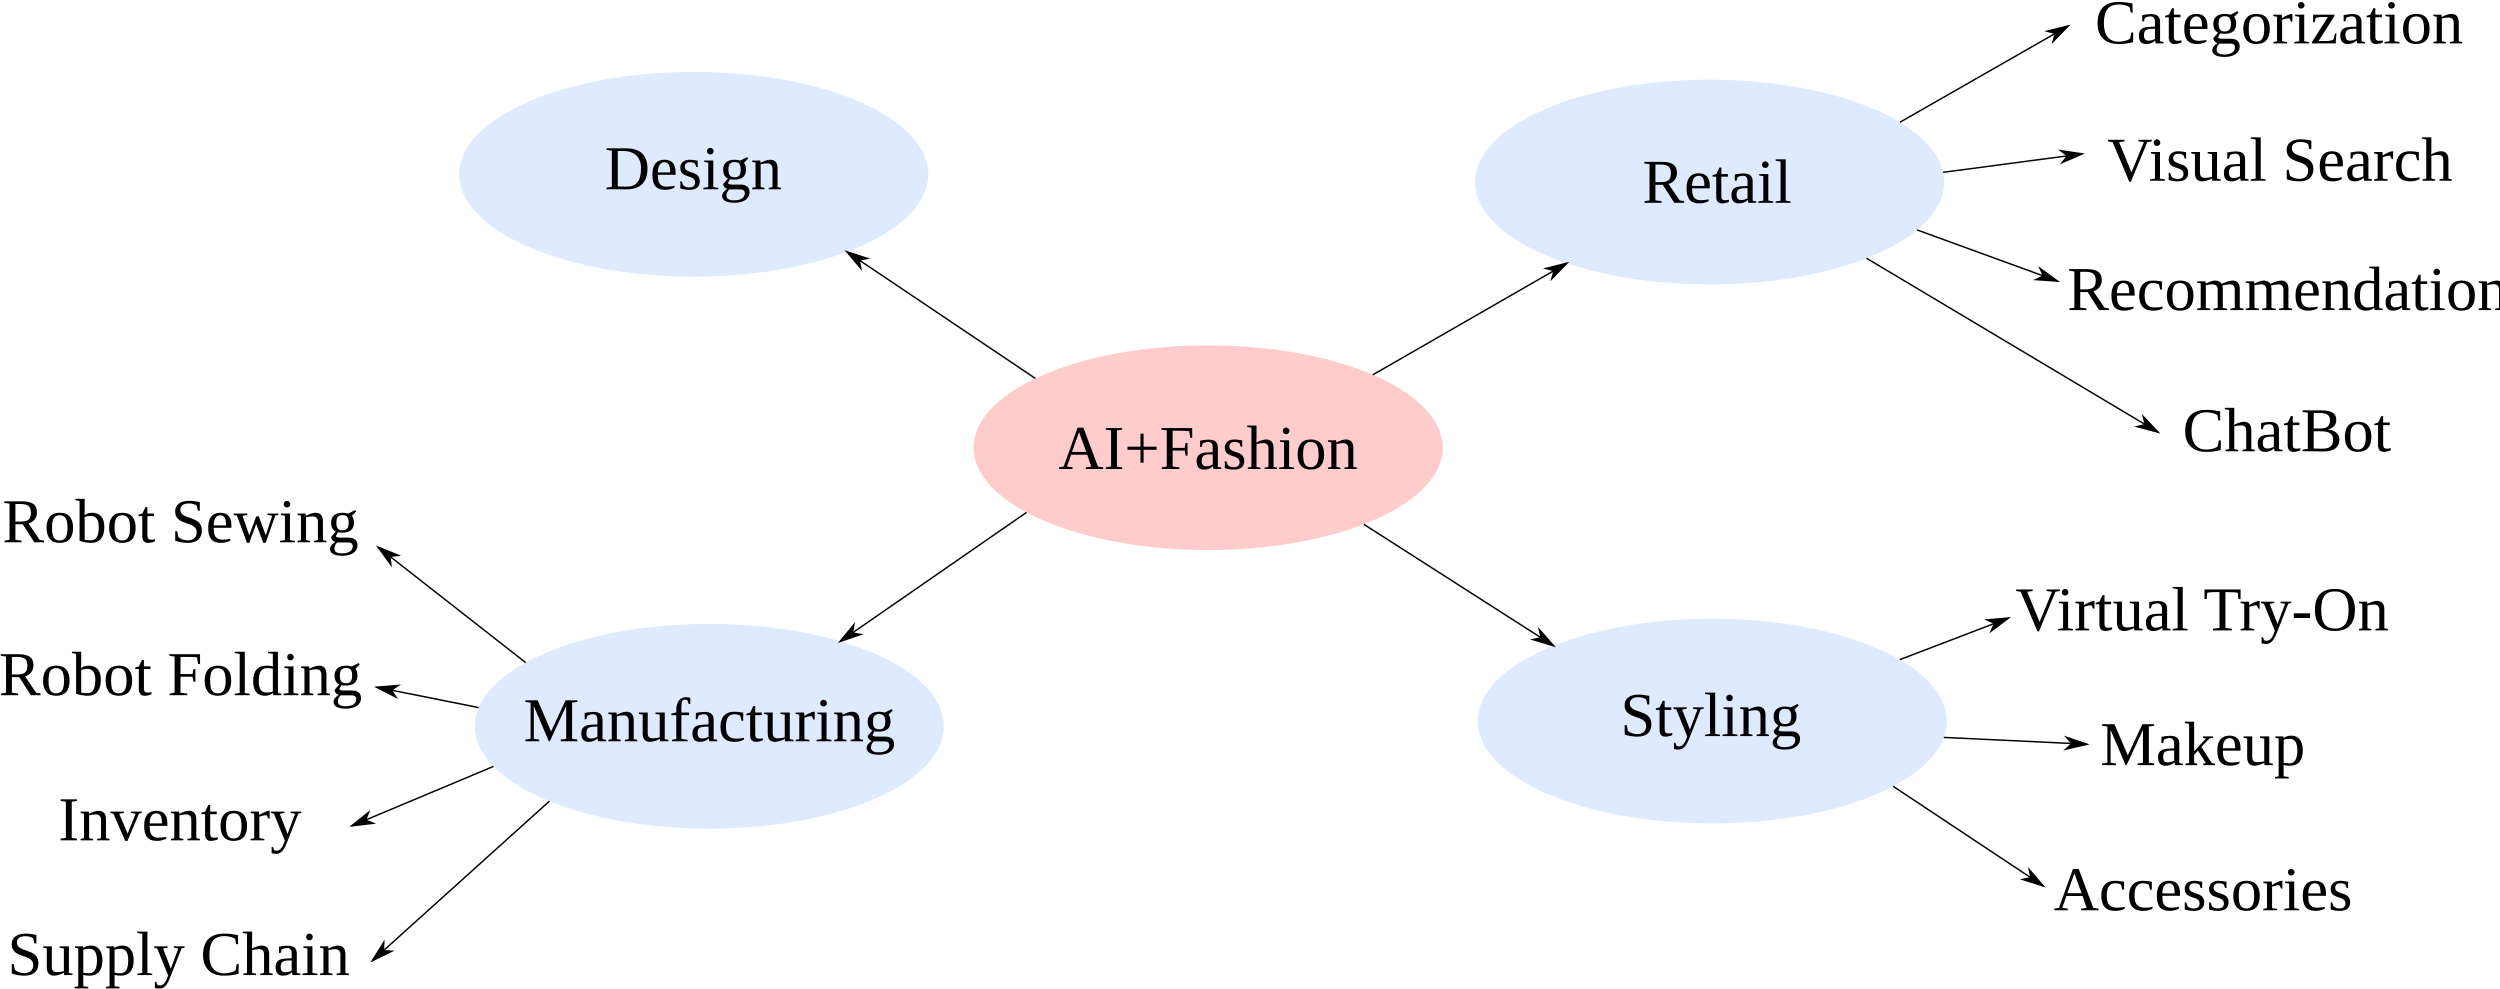
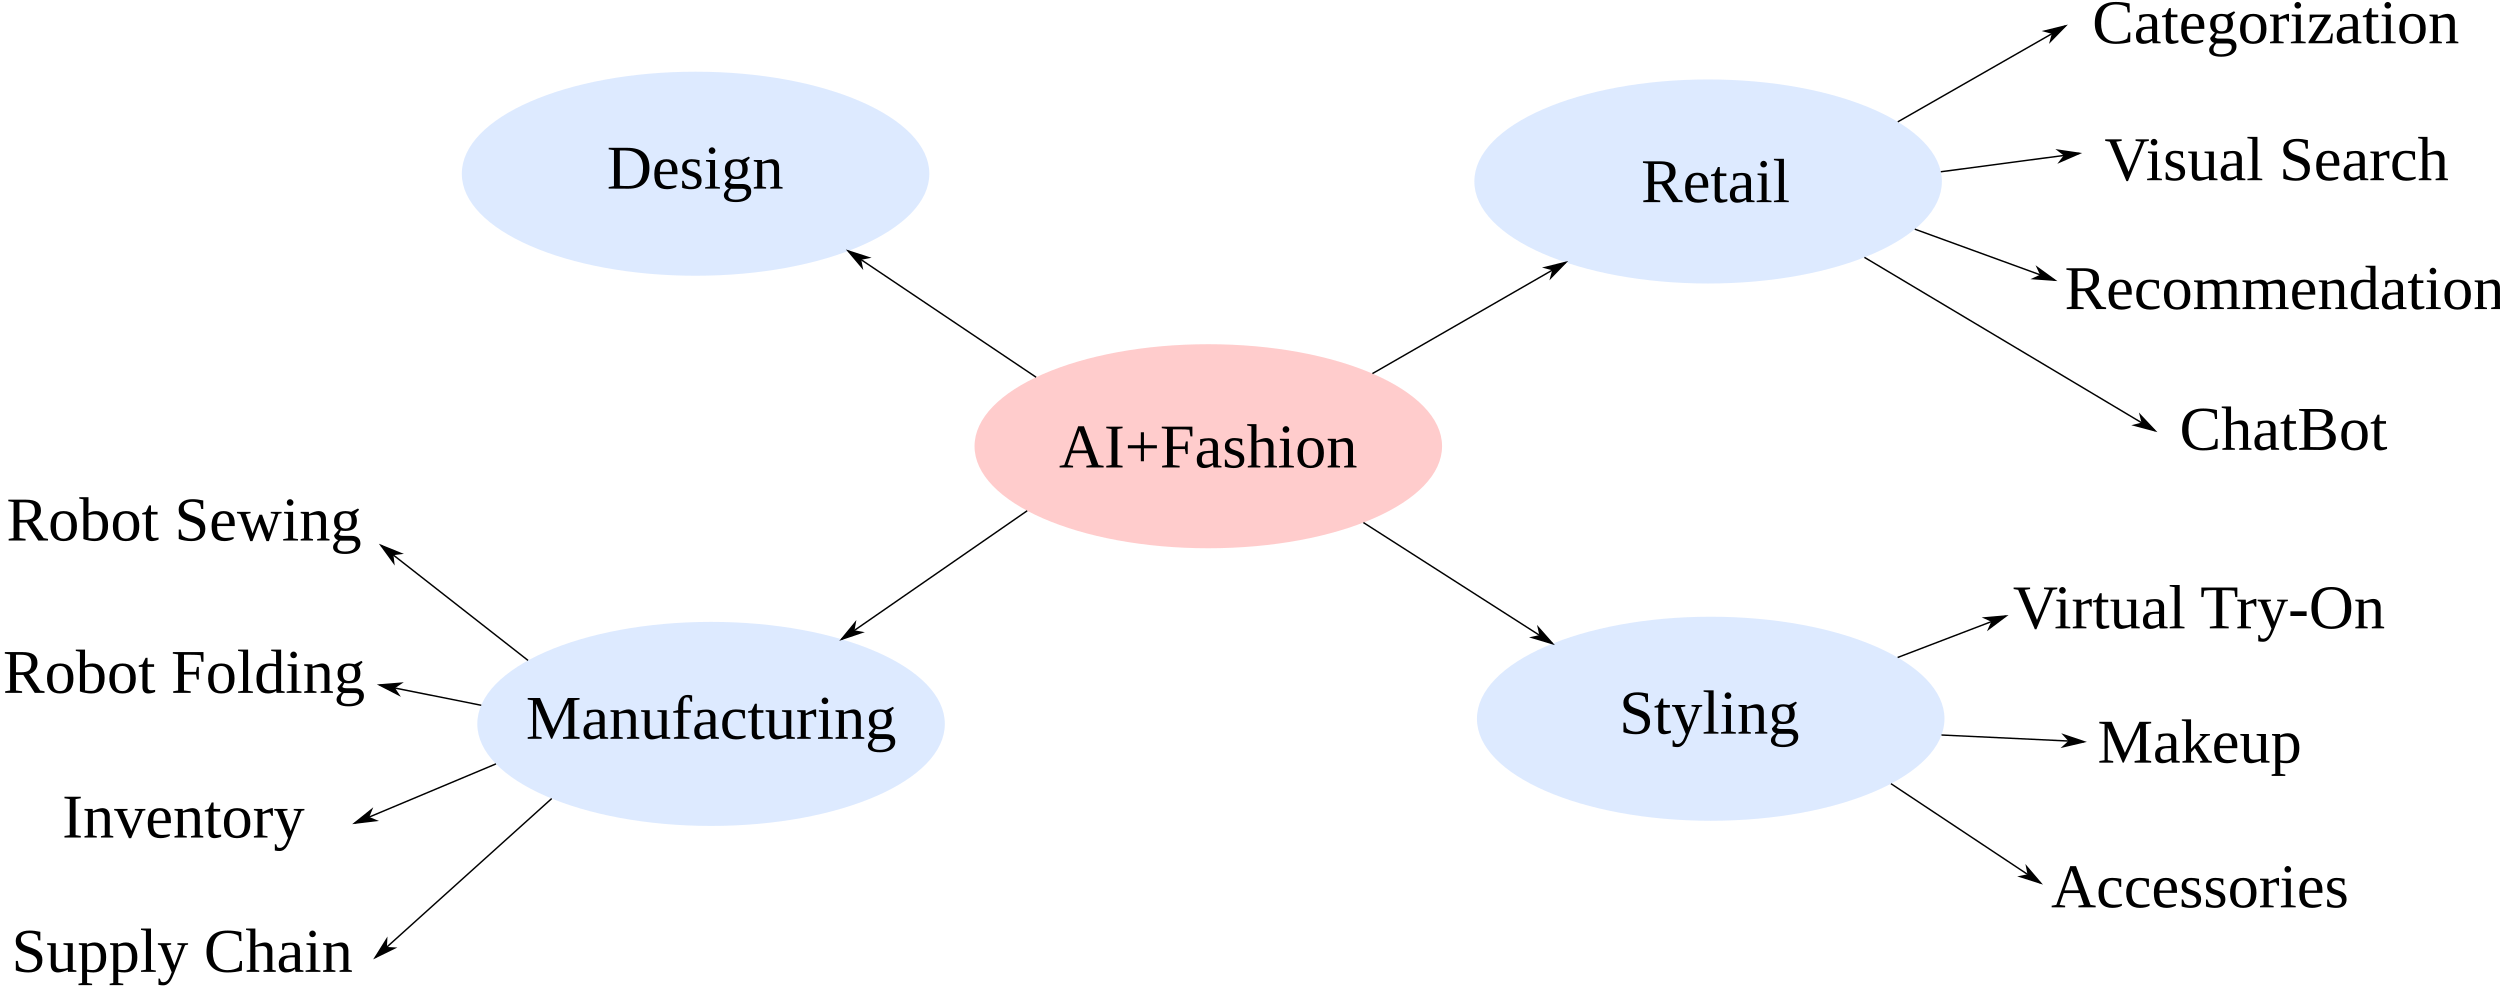
- <svg xmlns="http://www.w3.org/2000/svg" width="451.201mm" height="178.417mm" viewBox="0 0 451.201 178.417" version="1.1" id="svg5">
+ <svg xmlns="http://www.w3.org/2000/svg" width="452.682mm" height="178.417mm" viewBox="0 0 451.201 178.417" version="1.1" id="svg5">
  <defs id="defs2">
    <marker style="overflow:visible" id="Arrow1Lend" refX="0" refY="0" orient="auto">
      <path transform="matrix(-0.8,0,0,-0.8,-10,0)" style="fill:context-stroke;fill-rule:evenodd;stroke:context-stroke;stroke-width:1pt" d="M 0,0 5,-5 -12.5,0 5,5 Z" id="path18355" />
    </marker>
  </defs>
  <g id="layer1" transform="translate(96.21073,-56.94176)">
    <ellipse style="fill:#aaccff;fill-opacity:0.4;stroke:none;stroke-width:0.265;stroke-opacity:0.4" id="path1816-3" cx="28.998" cy="88.398" rx="42.328" ry="18.475" />
    <text xml:space="preserve" style="font-size:11.289px;line-height:1.25;font-family:'Times New Roman';-inkscape-font-specification:'Times New Roman, ';stroke-width:0.265" x="12.936" y="91.099" id="text467">
      <tspan style="stroke-width:0.265" x="12.936" y="91.099" id="tspan469">Design</tspan>
    </text>
    <g id="g16398">
      <ellipse style="fill:#aaccff;fill-opacity:0.4;stroke:none;stroke-width:0.265;stroke-opacity:0.4" id="path1816-3-1-2-0" cx="31.805" cy="188.022" rx="42.328" ry="18.475" />
      <text xml:space="preserve" style="font-size:11.289px;line-height:1.25;font-family:'Times New Roman';-inkscape-font-specification:'Times New Roman, ';stroke-width:0.265" x="-1.728" y="190.723" id="text2263">
        <tspan style="stroke-width:0.265" x="-1.728" y="190.723" id="tspan2265">Manufacturing</tspan>
      </text>
    </g>
    <g id="g16393">
      <ellipse style="fill:#aaccff;fill-opacity:0.4;stroke:none;stroke-width:0.265;stroke-opacity:0.4" id="path1816-3-1" cx="212.343" cy="89.802" rx="42.328" ry="18.475" />
      <text xml:space="preserve" style="font-size:11.289px;line-height:1.25;font-family:'Times New Roman';-inkscape-font-specification:'Times New Roman, ';stroke-width:0.265" x="200.216" y="93.543" id="text4119">
        <tspan style="stroke-width:0.265" x="200.216" y="93.543" id="tspan4121">Retail</tspan>
      </text>
    </g>
    <g id="g16403">
      <ellipse style="fill:#aaccff;fill-opacity:0.4;stroke:none;stroke-width:0.265;stroke-opacity:0.4" id="path1816-3-1-2" cx="212.811" cy="187.087" rx="42.328" ry="18.475" />
      <text xml:space="preserve" style="font-size:11.289px;line-height:1.25;font-family:'Times New Roman';-inkscape-font-specification:'Times New Roman, ';stroke-width:0.265" x="196.25" y="189.788" id="text5158">
        <tspan style="stroke-width:0.265" x="196.25" y="189.788" id="tspan5160">Styling</tspan>
      </text>
    </g>
    <text xml:space="preserve" style="font-size:11.289px;line-height:1.25;font-family:'Times New Roman';-inkscape-font-specification:'Times New Roman, ';stroke-width:0.265" x="267.534" y="170.717" id="text2576">
      <tspan id="tspan2574" style="stroke-width:0.265" x="267.534" y="170.717">Virtual Try-On</tspan>
    </text>
    <text xml:space="preserve" style="font-size:11.289px;line-height:1.25;font-family:'Times New Roman';-inkscape-font-specification:'Times New Roman, ';stroke-width:0.265" x="284.117" y="89.569" id="text3474">
      <tspan id="tspan3472" style="stroke-width:0.265" x="284.117" y="89.569">Visual Search</tspan>
    </text>
    <text xml:space="preserve" style="font-size:11.289px;line-height:1.25;font-family:'Times New Roman';-inkscape-font-specification:'Times New Roman, ';stroke-width:0.265" x="276.892" y="112.903" id="text6376">
      <tspan id="tspan6374" style="stroke-width:0.265" x="276.892" y="112.903">Recommendation</tspan>
    </text>
    <text xml:space="preserve" style="font-size:11.289px;line-height:1.25;font-family:'Times New Roman';-inkscape-font-specification:'Times New Roman, ';stroke-width:0.265" x="-95.773" y="154.814" id="text7194">
      <tspan id="tspan7192" style="stroke-width:0.265" x="-95.773" y="154.814">Robot Sewing</tspan>
    </text>
    <text xml:space="preserve" style="font-size:11.289px;line-height:1.25;font-family:'Times New Roman';-inkscape-font-specification:'Times New Roman, ';stroke-width:0.265" x="-96.404" y="182.409" id="text7714">
      <tspan id="tspan7712" style="stroke-width:0.265" x="-96.404" y="182.409">Robot Folding</tspan>
    </text>
    <text xml:space="preserve" style="font-size:11.289px;line-height:1.25;font-family:'Times New Roman';-inkscape-font-specification:'Times New Roman, ';stroke-width:0.265" x="282.849" y="195.038" id="text8282">
      <tspan id="tspan8280" style="stroke-width:0.265" x="282.849" y="195.038">Makeup</tspan>
    </text>
    <text xml:space="preserve" style="font-size:11.289px;line-height:1.25;font-family:'Times New Roman';-inkscape-font-specification:'Times New Roman, ';stroke-width:0.265" x="281.89" y="64.78" id="text10038">
      <tspan id="tspan10036" style="stroke-width:0.265" x="281.89" y="64.78">Categorization</tspan>
    </text>
    <text xml:space="preserve" style="font-size:11.289px;line-height:1.25;font-family:'Times New Roman';-inkscape-font-specification:'Times New Roman, ';stroke-width:0.265" x="-85.685" y="208.602" id="text10408">
      <tspan id="tspan10406" style="stroke-width:0.265" x="-85.685" y="208.602">Inventory</tspan>
    </text>
    <text xml:space="preserve" style="font-size:11.289px;line-height:1.25;font-family:'Times New Roman';-inkscape-font-specification:'Times New Roman, ';stroke-width:0.265" x="274.443" y="221.23" id="text13880">
      <tspan id="tspan13878" style="stroke-width:0.265" x="274.443" y="221.23">Accessories</tspan>
    </text>
    <text xml:space="preserve" style="font-size:11.289px;line-height:1.25;font-family:'Times New Roman';-inkscape-font-specification:'Times New Roman, ';stroke-width:0.265" x="-94.852" y="232.923" id="text15932">
      <tspan id="tspan15930" style="stroke-width:0.265" x="-94.852" y="232.923">Supply Chain</tspan>
    </text>
    <g id="g13996" transform="translate(-6.080315,1.870866)">
      <ellipse style="fill:#ff8080;fill-opacity:0.4;stroke:none;stroke-width:0.265;stroke-opacity:0.4" id="path1816" cx="127.92" cy="135.872" rx="42.328" ry="18.475" />
      <text xml:space="preserve" style="font-size:11.289px;line-height:1.25;font-family:'Times New Roman';-inkscape-font-specification:'Times New Roman, ';stroke-width:0.265" x="100.886" y="139.714" id="text302">
        <tspan id="tspan300" style="stroke-width:0.265" x="100.886" y="139.714">AI+Fashion</tspan>
      </text>
    </g>
    <path style="fill:none;stroke:#000000;stroke-width:0.265px;stroke-linecap:butt;stroke-linejoin:miter;stroke-opacity:1;marker-end:url(#Arrow1Lend)" d="M 90.661,125.247 56.635,102.392" id="path17449" />
    <path style="fill:none;stroke:#000000;stroke-width:0.265px;stroke-linecap:butt;stroke-linejoin:miter;stroke-opacity:1;marker-end:url(#Arrow1Lend)" d="m 151.559,124.587 35.008,-20.131" id="path17451" />
    <path style="fill:none;stroke:#000000;stroke-width:0.265px;stroke-linecap:butt;stroke-linejoin:miter;stroke-opacity:1;marker-end:url(#Arrow1Lend)" d="m 149.924,151.565 34.246,21.918" id="path17453" />
    <path style="fill:none;stroke:#000000;stroke-width:0.265px;stroke-linecap:butt;stroke-linejoin:miter;stroke-opacity:1;marker-end:url(#Arrow1Lend)" d="M 89.047,149.424 55.434,172.694" id="path17455" />
    <path style="fill:none;stroke:#000000;stroke-width:0.265px;stroke-linecap:butt;stroke-linejoin:miter;stroke-opacity:1;marker-end:url(#Arrow1Lend)" d="m 246.659,175.993 19.611,-7.502" id="path19202" />
    <path style="fill:#000000;fill-opacity:1;stroke:#000000;stroke-width:0.265;stroke-miterlimit:4;stroke-dasharray:none;stroke-opacity:1;marker-end:url(#Arrow1Lend)" d="m 254.598,190.032 25.816,1.225" id="path21608" />
    <path style="fill:#000000;fill-opacity:1;stroke:#000000;stroke-width:0.265;stroke-miterlimit:4;stroke-dasharray:none;stroke-opacity:1;marker-end:url(#Arrow1Lend)" d="m 245.453,198.848 27.093,17.987" id="path22016" />
    <path style="fill:#000000;fill-opacity:1;stroke:#000000;stroke-width:0.265;stroke-miterlimit:4;stroke-dasharray:none;stroke-opacity:1;marker-end:url(#Arrow1Lend)" d="M 246.689,79.004 277.043,61.645" id="path22230" />
    <path style="fill:#000000;fill-opacity:1;stroke:#000000;stroke-width:0.265;stroke-miterlimit:4;stroke-dasharray:none;stroke-opacity:1;marker-end:url(#Arrow1Lend)" d="m 254.479,88.04 25.08,-3.324" id="path22435" />
    <path style="fill:#000000;fill-opacity:1;stroke:#000000;stroke-width:0.265;stroke-miterlimit:4;stroke-dasharray:none;stroke-opacity:1;marker-end:url(#Arrow1Lend)" d="m 249.765,98.435 25.348,9.233" id="path22437" />
    <path style="fill:#000000;fill-opacity:1;stroke:#000000;stroke-width:0.265;stroke-miterlimit:4;stroke-dasharray:none;stroke-opacity:1;marker-end:url(#Arrow1Lend)" d="M -1.337,176.529 -27.948,155.709" id="path23022" />
    <path style="fill:#000000;fill-opacity:1;stroke:#000000;stroke-width:0.265;stroke-miterlimit:4;stroke-dasharray:none;stroke-opacity:1;marker-end:url(#Arrow1Lend)" d="M -9.812,184.649 -28.213,180.976" id="path23057" />
    <path style="fill:#000000;fill-opacity:1;stroke:#000000;stroke-width:0.265;stroke-miterlimit:4;stroke-dasharray:none;stroke-opacity:1;marker-end:url(#Arrow1Lend)" d="M -7.142,195.258 -32.711,205.979" id="path23092" />
    <path style="fill:#000000;fill-opacity:1;stroke:#000000;stroke-width:0.265;stroke-miterlimit:4;stroke-dasharray:none;stroke-opacity:1;marker-end:url(#Arrow1Lend)" d="m 2.945,201.537 -31.952,28.784" id="path23160" />
    <text xml:space="preserve" style="font-size:11.289px;line-height:1.25;font-family:'Times New Roman';-inkscape-font-specification:'Times New Roman, ';stroke-width:0.265" x="297.702" y="138.39" id="text3014">
      <tspan id="tspan3012" style="stroke-width:0.265" x="297.702" y="138.39">ChatBot</tspan>
    </text>
    <path style="fill:#000000;stroke:#000000;stroke-width:0.265;stroke-miterlimit:4;stroke-dasharray:none;marker-end:url(#Arrow1Lend)" d="m 240.643,103.54 52.617,31.394" id="path3129" />
  </g>
</svg>
